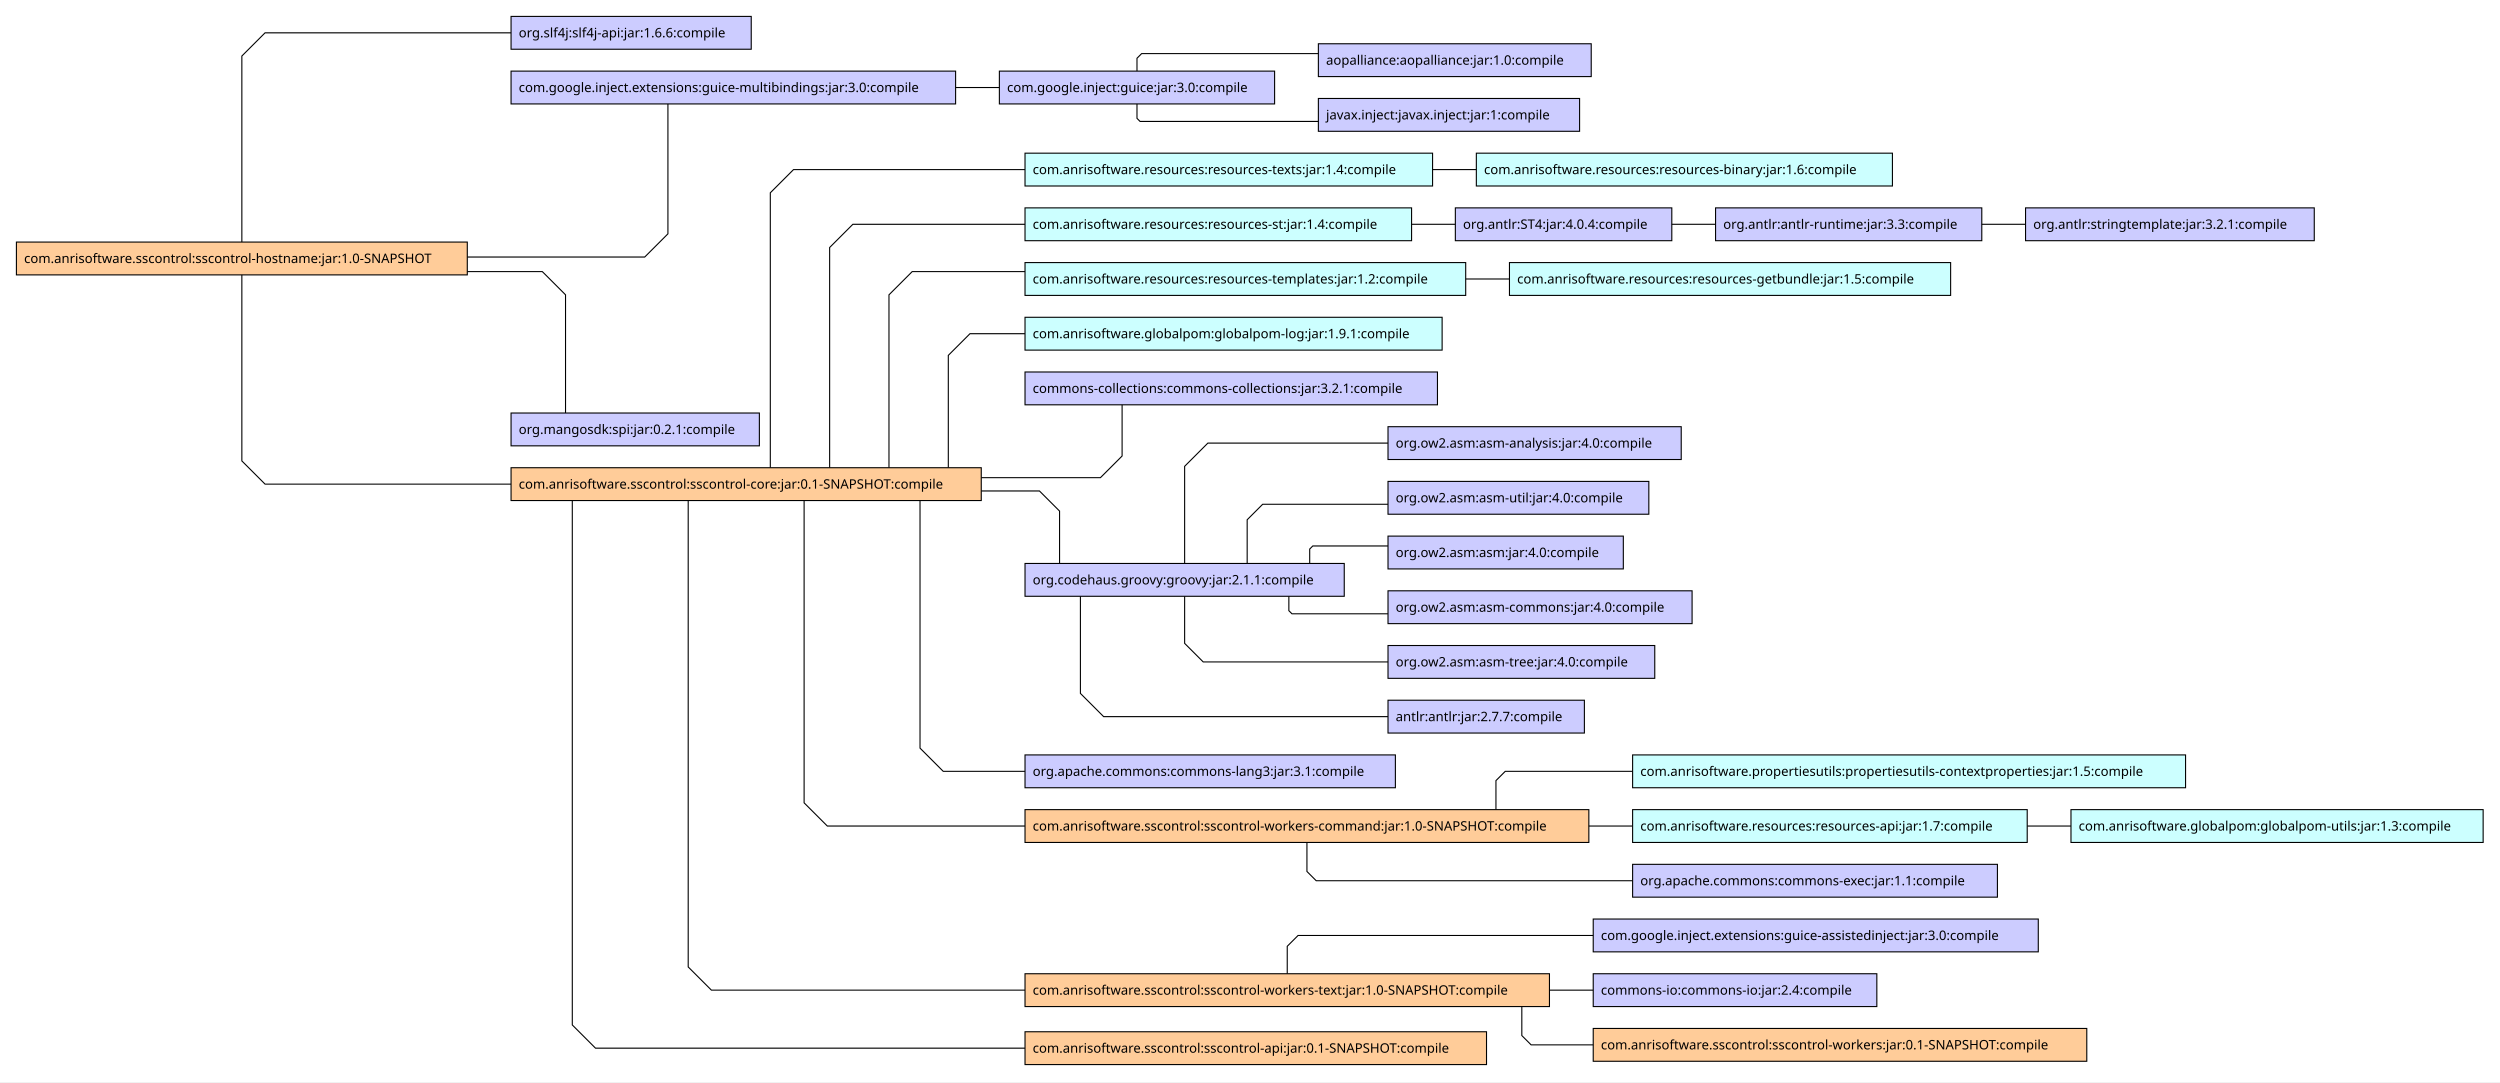
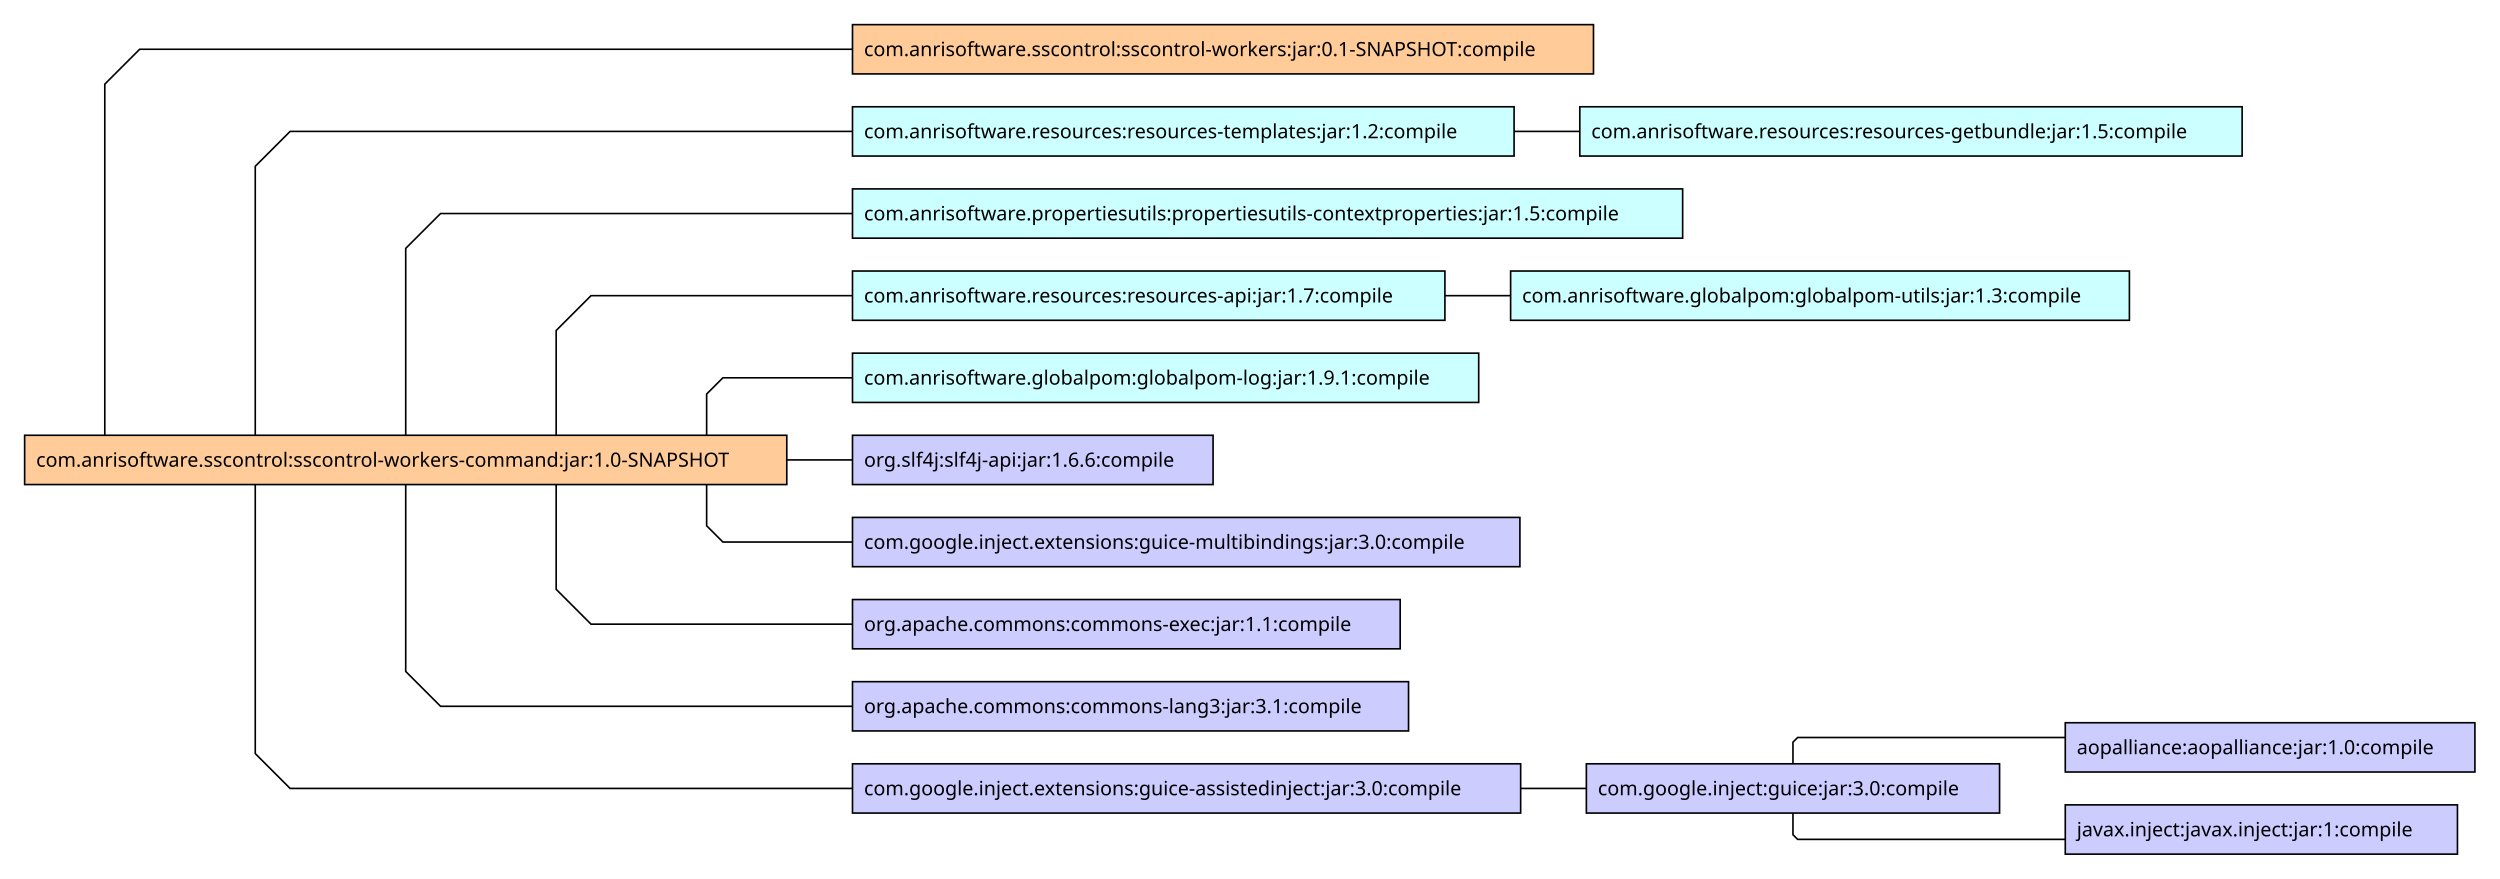
- <svg xmlns="http://www.w3.org/2000/svg" fill-opacity="1" color-rendering="auto" color-interpolation="auto" stroke="black" text-rendering="auto" stroke-linecap="square" width="2285" stroke-miterlimit="10" stroke-opacity="1" shape-rendering="auto" fill="black" stroke-dasharray="none" font-weight="normal" stroke-width="1" height="989" font-family="'Dialog'" font-style="normal" stroke-linejoin="miter" font-size="12" stroke-dashoffset="0" image-rendering="auto">
+ <svg xmlns="http://www.w3.org/2000/svg" fill-opacity="1" color-rendering="auto" color-interpolation="auto" stroke="black" text-rendering="auto" stroke-linecap="square" width="1522" stroke-miterlimit="10" stroke-opacity="1" shape-rendering="auto" fill="black" stroke-dasharray="none" font-weight="normal" stroke-width="1" height="535" font-family="'Dialog'" font-style="normal" stroke-linejoin="miter" font-size="12" stroke-dashoffset="0" image-rendering="auto">
  <defs id="genericDefs" />
  <g>
    <defs id="defs1">
      <clipPath clipPathUnits="userSpaceOnUse" id="clipPath1">
-         <path d="M0 0 L2285 0 L2285 989 L0 989 L0 0 Z" />
+         <path d="M0 0 L1522 0 L1522 535 L0 535 L0 0 Z" />
      </clipPath>
      <clipPath clipPathUnits="userSpaceOnUse" id="clipPath2">
-         <path d="M-15 -15 L2270 -15 L2270 974 L-15 974 L-15 -15 Z" />
+         <path d="M-15 -15 L1507 -15 L1507 520 L-15 520 L-15 -15 Z" />
      </clipPath>
    </defs>
    <g fill="white" transform="translate(15,15)" stroke="white">
-       <rect x="-15" width="2285" height="989" y="-15" clip-path="url(#clipPath2)" stroke="none" />
+       <rect x="-15" width="1522" height="535" y="-15" clip-path="url(#clipPath2)" stroke="none" />
    </g>
    <g fill="rgb(255,204,153)" transform="matrix(1,0,0,1,15,15)" stroke="rgb(255,204,153)">
-       <rect x="0" width="412.103" height="30" y="206.25" clip-path="url(#clipPath2)" stroke="none" />
+       <rect x="0" width="464" height="30" y="250" clip-path="url(#clipPath2)" stroke="none" />
    </g>
    <g stroke-miterlimit="1.45" font-family="sans-serif" transform="matrix(1,0,0,1,15,15)" stroke-linecap="butt">
-       <text x="7" xml:space="preserve" y="225.406" clip-path="url(#clipPath2)" stroke="none">com.anrisoftware.sscontrol:sscontrol-hostname:jar:1.0-SNAPSHOT</text>
-       <rect fill="none" x="0" width="412.103" height="30" y="206.25" clip-path="url(#clipPath2)" />
+       <text x="7" xml:space="preserve" y="269.156" clip-path="url(#clipPath2)" stroke="none">com.anrisoftware.sscontrol:sscontrol-workers-command:jar:1.0-SNAPSHOT</text>
+       <rect fill="none" x="0" width="464" height="30" y="250" clip-path="url(#clipPath2)" />
    </g>
    <g fill="rgb(255,204,153)" transform="matrix(1,0,0,1,15,15)" stroke="rgb(255,204,153)">
-       <rect x="452.103" width="429.764" height="30" y="412.5" clip-path="url(#clipPath2)" stroke="none" />
+       <rect x="504" width="451.115" height="30" y="0" clip-path="url(#clipPath2)" stroke="none" />
    </g>
    <g stroke-miterlimit="1.45" font-family="sans-serif" transform="matrix(1,0,0,1,15,15)" stroke-linecap="butt">
-       <text x="459.103" xml:space="preserve" y="431.656" clip-path="url(#clipPath2)" stroke="none">com.anrisoftware.sscontrol:sscontrol-core:jar:0.1-SNAPSHOT:compile</text>
-       <rect fill="none" x="452.103" width="429.764" height="30" y="412.5" clip-path="url(#clipPath2)" />
+       <text x="511" xml:space="preserve" y="19.156" clip-path="url(#clipPath2)" stroke="none">com.anrisoftware.sscontrol:sscontrol-workers:jar:0.1-SNAPSHOT:compile</text>
+       <rect fill="none" x="504" width="451.115" height="30" y="0" clip-path="url(#clipPath2)" />
    </g>
-     <g fill="rgb(255,204,153)" transform="matrix(1,0,0,1,15,15)" stroke="rgb(255,204,153)">
-       <rect x="921.867" width="421.812" height="30" y="928.026" clip-path="url(#clipPath2)" stroke="none" />
+     <g fill="rgb(204,204,255)" transform="matrix(1,0,0,1,15,15)" stroke="rgb(204,204,255)">
+       <rect x="504" width="406.777" height="30" y="450" clip-path="url(#clipPath2)" stroke="none" />
    </g>
    <g stroke-miterlimit="1.45" font-family="sans-serif" transform="matrix(1,0,0,1,15,15)" stroke-linecap="butt">
-       <text x="928.867" xml:space="preserve" y="947.182" clip-path="url(#clipPath2)" stroke="none">com.anrisoftware.sscontrol:sscontrol-api:jar:0.1-SNAPSHOT:compile</text>
-       <rect fill="none" x="921.867" width="421.812" height="30" y="928.026" clip-path="url(#clipPath2)" />
+       <text x="511" xml:space="preserve" y="469.156" clip-path="url(#clipPath2)" stroke="none">com.google.inject.extensions:guice-assistedinject:jar:3.0:compile</text>
+       <rect fill="none" x="504" width="406.777" height="30" y="450" clip-path="url(#clipPath2)" />
    </g>
-     <g fill="rgb(255,204,153)" transform="matrix(1,0,0,1,15,15)" stroke="rgb(255,204,153)">
-       <rect x="921.867" width="479.34" height="30" y="875" clip-path="url(#clipPath2)" stroke="none" />
+     <g fill="rgb(204,204,255)" transform="matrix(1,0,0,1,15,15)" stroke="rgb(204,204,255)">
+       <rect x="950.777" width="251.562" height="30" y="450" clip-path="url(#clipPath2)" stroke="none" />
    </g>
    <g stroke-miterlimit="1.45" font-family="sans-serif" transform="matrix(1,0,0,1,15,15)" stroke-linecap="butt">
-       <text x="928.867" xml:space="preserve" y="894.156" clip-path="url(#clipPath2)" stroke="none">com.anrisoftware.sscontrol:sscontrol-workers-text:jar:1.0-SNAPSHOT:compile</text>
-       <rect fill="none" x="921.867" width="479.34" height="30" y="875" clip-path="url(#clipPath2)" />
+       <text x="957.777" xml:space="preserve" y="469.156" clip-path="url(#clipPath2)" stroke="none">com.google.inject:guice:jar:3.0:compile</text>
+       <rect fill="none" x="950.777" width="251.562" height="30" y="450" clip-path="url(#clipPath2)" />
    </g>
-     <g fill="rgb(255,204,153)" transform="matrix(1,0,0,1,15,15)" stroke="rgb(255,204,153)">
-       <rect x="1441.207" width="451.115" height="30" y="925" clip-path="url(#clipPath2)" stroke="none" />
+     <g fill="rgb(204,204,255)" transform="matrix(1,0,0,1,15,15)" stroke="rgb(204,204,255)">
+       <rect x="1242.34" width="238.76" height="30" y="475" clip-path="url(#clipPath2)" stroke="none" />
    </g>
    <g stroke-miterlimit="1.45" font-family="sans-serif" transform="matrix(1,0,0,1,15,15)" stroke-linecap="butt">
-       <text x="1448.207" xml:space="preserve" y="944.156" clip-path="url(#clipPath2)" stroke="none">com.anrisoftware.sscontrol:sscontrol-workers:jar:0.1-SNAPSHOT:compile</text>
-       <rect fill="none" x="1441.207" width="451.115" height="30" y="925" clip-path="url(#clipPath2)" />
+       <text x="1249.34" xml:space="preserve" y="494.156" clip-path="url(#clipPath2)" stroke="none">javax.inject:javax.inject:jar:1:compile</text>
+       <rect fill="none" x="1242.34" width="238.76" height="30" y="475" clip-path="url(#clipPath2)" />
    </g>
    <g fill="rgb(204,204,255)" transform="matrix(1,0,0,1,15,15)" stroke="rgb(204,204,255)">
-       <rect x="1441.207" width="259.221" height="30" y="875" clip-path="url(#clipPath2)" stroke="none" />
+       <rect x="1242.34" width="249.389" height="30" y="425" clip-path="url(#clipPath2)" stroke="none" />
    </g>
    <g stroke-miterlimit="1.45" font-family="sans-serif" transform="matrix(1,0,0,1,15,15)" stroke-linecap="butt">
-       <text x="1448.207" xml:space="preserve" y="894.156" clip-path="url(#clipPath2)" stroke="none">commons-io:commons-io:jar:2.4:compile</text>
-       <rect fill="none" x="1441.207" width="259.221" height="30" y="875" clip-path="url(#clipPath2)" />
+       <text x="1249.34" xml:space="preserve" y="444.156" clip-path="url(#clipPath2)" stroke="none">aopalliance:aopalliance:jar:1.0:compile</text>
+       <rect fill="none" x="1242.34" width="249.389" height="30" y="425" clip-path="url(#clipPath2)" />
    </g>
    <g fill="rgb(204,204,255)" transform="matrix(1,0,0,1,15,15)" stroke="rgb(204,204,255)">
-       <rect x="1441.207" width="406.777" height="30" y="825" clip-path="url(#clipPath2)" stroke="none" />
+       <rect x="504" width="338.516" height="30" y="400" clip-path="url(#clipPath2)" stroke="none" />
    </g>
    <g stroke-miterlimit="1.45" font-family="sans-serif" transform="matrix(1,0,0,1,15,15)" stroke-linecap="butt">
-       <text x="1448.207" xml:space="preserve" y="844.156" clip-path="url(#clipPath2)" stroke="none">com.google.inject.extensions:guice-assistedinject:jar:3.0:compile</text>
-       <rect fill="none" x="1441.207" width="406.777" height="30" y="825" clip-path="url(#clipPath2)" />
+       <text x="511" xml:space="preserve" y="419.156" clip-path="url(#clipPath2)" stroke="none">org.apache.commons:commons-lang3:jar:3.1:compile</text>
+       <rect fill="none" x="504" width="338.516" height="30" y="400" clip-path="url(#clipPath2)" />
    </g>
-     <g fill="rgb(255,204,153)" transform="matrix(1,0,0,1,15,15)" stroke="rgb(255,204,153)">
-       <rect x="921.867" width="515.34" height="30" y="725" clip-path="url(#clipPath2)" stroke="none" />
+     <g fill="rgb(204,204,255)" transform="matrix(1,0,0,1,15,15)" stroke="rgb(204,204,255)">
+       <rect x="504" width="333.435" height="30" y="350" clip-path="url(#clipPath2)" stroke="none" />
    </g>
    <g stroke-miterlimit="1.45" font-family="sans-serif" transform="matrix(1,0,0,1,15,15)" stroke-linecap="butt">
-       <text x="928.867" xml:space="preserve" y="744.156" clip-path="url(#clipPath2)" stroke="none">com.anrisoftware.sscontrol:sscontrol-workers-command:jar:1.0-SNAPSHOT:compile</text>
-       <rect fill="none" x="921.867" width="515.34" height="30" y="725" clip-path="url(#clipPath2)" />
+       <text x="511" xml:space="preserve" y="369.156" clip-path="url(#clipPath2)" stroke="none">org.apache.commons:commons-exec:jar:1.1:compile</text>
+       <rect fill="none" x="504" width="333.435" height="30" y="350" clip-path="url(#clipPath2)" />
+     </g>
+     <g fill="rgb(204,255,255)" transform="matrix(1,0,0,1,15,15)" stroke="rgb(204,255,255)">
+       <rect x="504" width="381.231" height="30" y="200" clip-path="url(#clipPath2)" stroke="none" />
+     </g>
+     <g stroke-miterlimit="1.45" font-family="sans-serif" transform="matrix(1,0,0,1,15,15)" stroke-linecap="butt">
+       <text x="511" xml:space="preserve" y="219.156" clip-path="url(#clipPath2)" stroke="none">com.anrisoftware.globalpom:globalpom-log:jar:1.9.1:compile</text>
+       <rect fill="none" x="504" width="381.231" height="30" y="200" clip-path="url(#clipPath2)" />
+     </g>
+     <g fill="rgb(204,255,255)" transform="matrix(1,0,0,1,15,15)" stroke="rgb(204,255,255)">
+       <rect x="504" width="360.664" height="30" y="150" clip-path="url(#clipPath2)" stroke="none" />
+     </g>
+     <g stroke-miterlimit="1.45" font-family="sans-serif" transform="matrix(1,0,0,1,15,15)" stroke-linecap="butt">
+       <text x="511" xml:space="preserve" y="169.156" clip-path="url(#clipPath2)" stroke="none">com.anrisoftware.resources:resources-api:jar:1.7:compile</text>
+       <rect fill="none" x="504" width="360.664" height="30" y="150" clip-path="url(#clipPath2)" />
+     </g>
+     <g fill="rgb(204,255,255)" transform="matrix(1,0,0,1,15,15)" stroke="rgb(204,255,255)">
+       <rect x="904.664" width="376.719" height="30" y="150" clip-path="url(#clipPath2)" stroke="none" />
+     </g>
+     <g stroke-miterlimit="1.45" font-family="sans-serif" transform="matrix(1,0,0,1,15,15)" stroke-linecap="butt">
+       <text x="911.664" xml:space="preserve" y="169.156" clip-path="url(#clipPath2)" stroke="none">com.anrisoftware.globalpom:globalpom-utils:jar:1.3:compile</text>
+       <rect fill="none" x="904.664" width="376.719" height="30" y="150" clip-path="url(#clipPath2)" />
+     </g>
+     <g fill="rgb(204,255,255)" transform="matrix(1,0,0,1,15,15)" stroke="rgb(204,255,255)">
+       <rect x="504" width="505.397" height="30" y="100" clip-path="url(#clipPath2)" stroke="none" />
+     </g>
+     <g stroke-miterlimit="1.45" font-family="sans-serif" transform="matrix(1,0,0,1,15,15)" stroke-linecap="butt">
+       <text x="511" xml:space="preserve" y="119.156" clip-path="url(#clipPath2)" stroke="none">com.anrisoftware.propertiesutils:propertiesutils-contextproperties:jar:1.5:compile</text>
+       <rect fill="none" x="504" width="505.397" height="30" y="100" clip-path="url(#clipPath2)" />
    </g>
    <g fill="rgb(204,204,255)" transform="matrix(1,0,0,1,15,15)" stroke="rgb(204,204,255)">
-       <rect x="1477.207" width="333.435" height="30" y="775" clip-path="url(#clipPath2)" stroke="none" />
+       <rect x="504" width="406.32" height="30" y="300" clip-path="url(#clipPath2)" stroke="none" />
    </g>
    <g stroke-miterlimit="1.45" font-family="sans-serif" transform="matrix(1,0,0,1,15,15)" stroke-linecap="butt">
-       <text x="1484.207" xml:space="preserve" y="794.156" clip-path="url(#clipPath2)" stroke="none">org.apache.commons:commons-exec:jar:1.1:compile</text>
-       <rect fill="none" x="1477.207" width="333.435" height="30" y="775" clip-path="url(#clipPath2)" />
+       <text x="511" xml:space="preserve" y="319.156" clip-path="url(#clipPath2)" stroke="none">com.google.inject.extensions:guice-multibindings:jar:3.0:compile</text>
+       <rect fill="none" x="504" width="406.32" height="30" y="300" clip-path="url(#clipPath2)" />
    </g>
    <g fill="rgb(204,255,255)" transform="matrix(1,0,0,1,15,15)" stroke="rgb(204,255,255)">
-       <rect x="1477.207" width="360.664" height="30" y="725" clip-path="url(#clipPath2)" stroke="none" />
+       <rect x="504" width="402.781" height="30" y="50" clip-path="url(#clipPath2)" stroke="none" />
    </g>
    <g stroke-miterlimit="1.45" font-family="sans-serif" transform="matrix(1,0,0,1,15,15)" stroke-linecap="butt">
-       <text x="1484.207" xml:space="preserve" y="744.156" clip-path="url(#clipPath2)" stroke="none">com.anrisoftware.resources:resources-api:jar:1.7:compile</text>
-       <rect fill="none" x="1477.207" width="360.664" height="30" y="725" clip-path="url(#clipPath2)" />
+       <text x="511" xml:space="preserve" y="69.156" clip-path="url(#clipPath2)" stroke="none">com.anrisoftware.resources:resources-templates:jar:1.2:compile</text>
+       <rect fill="none" x="504" width="402.781" height="30" y="50" clip-path="url(#clipPath2)" />
    </g>
    <g fill="rgb(204,255,255)" transform="matrix(1,0,0,1,15,15)" stroke="rgb(204,255,255)">
-       <rect x="1877.871" width="376.719" height="30" y="725" clip-path="url(#clipPath2)" stroke="none" />
+       <rect x="946.781" width="403.227" height="30" y="50" clip-path="url(#clipPath2)" stroke="none" />
    </g>
    <g stroke-miterlimit="1.45" font-family="sans-serif" transform="matrix(1,0,0,1,15,15)" stroke-linecap="butt">
-       <text x="1884.871" xml:space="preserve" y="744.156" clip-path="url(#clipPath2)" stroke="none">com.anrisoftware.globalpom:globalpom-utils:jar:1.3:compile</text>
-       <rect fill="none" x="1877.871" width="376.719" height="30" y="725" clip-path="url(#clipPath2)" />
+       <text x="953.781" xml:space="preserve" y="69.156" clip-path="url(#clipPath2)" stroke="none">com.anrisoftware.resources:resources-getbundle:jar:1.5:compile</text>
+       <rect fill="none" x="946.781" width="403.227" height="30" y="50" clip-path="url(#clipPath2)" />
    </g>
-     <g fill="rgb(204,255,255)" transform="matrix(1,0,0,1,15,15)" stroke="rgb(204,255,255)">
-       <rect x="1477.207" width="505.397" height="30" y="675" clip-path="url(#clipPath2)" stroke="none" />
+     <g fill="rgb(204,204,255)" transform="matrix(1,0,0,1,15,15)" stroke="rgb(204,204,255)">
+       <rect x="504" width="219.523" height="30" y="250" clip-path="url(#clipPath2)" stroke="none" />
    </g>
    <g stroke-miterlimit="1.45" font-family="sans-serif" transform="matrix(1,0,0,1,15,15)" stroke-linecap="butt">
-       <text x="1484.207" xml:space="preserve" y="694.156" clip-path="url(#clipPath2)" stroke="none">com.anrisoftware.propertiesutils:propertiesutils-contextproperties:jar:1.5:compile</text>
-       <rect fill="none" x="1477.207" width="505.397" height="30" y="675" clip-path="url(#clipPath2)" />
-     </g>
-     <g fill="rgb(204,204,255)" transform="matrix(1,0,0,1,15,15)" stroke="rgb(204,204,255)">
-       <rect x="921.867" width="338.516" height="30" y="675" clip-path="url(#clipPath2)" stroke="none" />
-     </g>
-     <g stroke-miterlimit="1.45" font-family="sans-serif" transform="matrix(1,0,0,1,15,15)" stroke-linecap="butt">
-       <text x="928.867" xml:space="preserve" y="694.156" clip-path="url(#clipPath2)" stroke="none">org.apache.commons:commons-lang3:jar:3.1:compile</text>
-       <rect fill="none" x="921.867" width="338.516" height="30" y="675" clip-path="url(#clipPath2)" />
-     </g>
-     <g fill="rgb(204,204,255)" transform="matrix(1,0,0,1,15,15)" stroke="rgb(204,204,255)">
-       <rect x="921.867" width="291.775" height="30" y="500" clip-path="url(#clipPath2)" stroke="none" />
-     </g>
-     <g stroke-miterlimit="1.45" font-family="sans-serif" transform="matrix(1,0,0,1,15,15)" stroke-linecap="butt">
-       <text x="928.867" xml:space="preserve" y="519.156" clip-path="url(#clipPath2)" stroke="none">org.codehaus.groovy:groovy:jar:2.1.1:compile</text>
-       <rect fill="none" x="921.867" width="291.775" height="30" y="500" clip-path="url(#clipPath2)" />
-     </g>
-     <g fill="rgb(204,204,255)" transform="matrix(1,0,0,1,15,15)" stroke="rgb(204,204,255)">
-       <rect x="1253.643" width="179.486" height="30" y="625" clip-path="url(#clipPath2)" stroke="none" />
-     </g>
-     <g stroke-miterlimit="1.45" font-family="sans-serif" transform="matrix(1,0,0,1,15,15)" stroke-linecap="butt">
-       <text x="1260.643" xml:space="preserve" y="644.156" clip-path="url(#clipPath2)" stroke="none">antlr:antlr:jar:2.7.7:compile</text>
-       <rect fill="none" x="1253.643" width="179.486" height="30" y="625" clip-path="url(#clipPath2)" />
-     </g>
-     <g fill="rgb(204,204,255)" transform="matrix(1,0,0,1,15,15)" stroke="rgb(204,204,255)">
-       <rect x="1253.643" width="243.81" height="30" y="575" clip-path="url(#clipPath2)" stroke="none" />
-     </g>
-     <g stroke-miterlimit="1.45" font-family="sans-serif" transform="matrix(1,0,0,1,15,15)" stroke-linecap="butt">
-       <text x="1260.643" xml:space="preserve" y="594.156" clip-path="url(#clipPath2)" stroke="none">org.ow2.asm:asm-tree:jar:4.0:compile</text>
-       <rect fill="none" x="1253.643" width="243.81" height="30" y="575" clip-path="url(#clipPath2)" />
-     </g>
-     <g fill="rgb(204,204,255)" transform="matrix(1,0,0,1,15,15)" stroke="rgb(204,204,255)">
-       <rect x="1253.643" width="277.924" height="30" y="525" clip-path="url(#clipPath2)" stroke="none" />
-     </g>
-     <g stroke-miterlimit="1.45" font-family="sans-serif" transform="matrix(1,0,0,1,15,15)" stroke-linecap="butt">
-       <text x="1260.643" xml:space="preserve" y="544.156" clip-path="url(#clipPath2)" stroke="none">org.ow2.asm:asm-commons:jar:4.0:compile</text>
-       <rect fill="none" x="1253.643" width="277.924" height="30" y="525" clip-path="url(#clipPath2)" />
-     </g>
-     <g fill="rgb(204,204,255)" transform="matrix(1,0,0,1,15,15)" stroke="rgb(204,204,255)">
-       <rect x="1253.643" width="215.076" height="30" y="475" clip-path="url(#clipPath2)" stroke="none" />
-     </g>
-     <g stroke-miterlimit="1.45" font-family="sans-serif" transform="matrix(1,0,0,1,15,15)" stroke-linecap="butt">
-       <text x="1260.643" xml:space="preserve" y="494.156" clip-path="url(#clipPath2)" stroke="none">org.ow2.asm:asm:jar:4.0:compile</text>
-       <rect fill="none" x="1253.643" width="215.076" height="30" y="475" clip-path="url(#clipPath2)" />
-     </g>
-     <g fill="rgb(204,204,255)" transform="matrix(1,0,0,1,15,15)" stroke="rgb(204,204,255)">
-       <rect x="1253.643" width="238.385" height="30" y="425" clip-path="url(#clipPath2)" stroke="none" />
-     </g>
-     <g stroke-miterlimit="1.45" font-family="sans-serif" transform="matrix(1,0,0,1,15,15)" stroke-linecap="butt">
-       <text x="1260.643" xml:space="preserve" y="444.156" clip-path="url(#clipPath2)" stroke="none">org.ow2.asm:asm-util:jar:4.0:compile</text>
-       <rect fill="none" x="1253.643" width="238.385" height="30" y="425" clip-path="url(#clipPath2)" />
-     </g>
-     <g fill="rgb(204,204,255)" transform="matrix(1,0,0,1,15,15)" stroke="rgb(204,204,255)">
-       <rect x="1253.643" width="267.992" height="30" y="375" clip-path="url(#clipPath2)" stroke="none" />
-     </g>
-     <g stroke-miterlimit="1.45" font-family="sans-serif" transform="matrix(1,0,0,1,15,15)" stroke-linecap="butt">
-       <text x="1260.643" xml:space="preserve" y="394.156" clip-path="url(#clipPath2)" stroke="none">org.ow2.asm:asm-analysis:jar:4.0:compile</text>
-       <rect fill="none" x="1253.643" width="267.992" height="30" y="375" clip-path="url(#clipPath2)" />
-     </g>
-     <g fill="rgb(204,204,255)" transform="matrix(1,0,0,1,15,15)" stroke="rgb(204,204,255)">
-       <rect x="921.867" width="376.971" height="30" y="325" clip-path="url(#clipPath2)" stroke="none" />
-     </g>
-     <g stroke-miterlimit="1.45" font-family="sans-serif" transform="matrix(1,0,0,1,15,15)" stroke-linecap="butt">
-       <text x="928.867" xml:space="preserve" y="344.156" clip-path="url(#clipPath2)" stroke="none">commons-collections:commons-collections:jar:3.2.1:compile</text>
-       <rect fill="none" x="921.867" width="376.971" height="30" y="325" clip-path="url(#clipPath2)" />
-     </g>
-     <g fill="rgb(204,255,255)" transform="matrix(1,0,0,1,15,15)" stroke="rgb(204,255,255)">
-       <rect x="921.867" width="381.231" height="30" y="275" clip-path="url(#clipPath2)" stroke="none" />
-     </g>
-     <g stroke-miterlimit="1.45" font-family="sans-serif" transform="matrix(1,0,0,1,15,15)" stroke-linecap="butt">
-       <text x="928.867" xml:space="preserve" y="294.156" clip-path="url(#clipPath2)" stroke="none">com.anrisoftware.globalpom:globalpom-log:jar:1.9.1:compile</text>
-       <rect fill="none" x="921.867" width="381.231" height="30" y="275" clip-path="url(#clipPath2)" />
-     </g>
-     <g fill="rgb(204,255,255)" transform="matrix(1,0,0,1,15,15)" stroke="rgb(204,255,255)">
-       <rect x="921.867" width="402.781" height="30" y="225" clip-path="url(#clipPath2)" stroke="none" />
-     </g>
-     <g stroke-miterlimit="1.45" font-family="sans-serif" transform="matrix(1,0,0,1,15,15)" stroke-linecap="butt">
-       <text x="928.867" xml:space="preserve" y="244.156" clip-path="url(#clipPath2)" stroke="none">com.anrisoftware.resources:resources-templates:jar:1.2:compile</text>
-       <rect fill="none" x="921.867" width="402.781" height="30" y="225" clip-path="url(#clipPath2)" />
-     </g>
-     <g fill="rgb(204,255,255)" transform="matrix(1,0,0,1,15,15)" stroke="rgb(204,255,255)">
-       <rect x="1364.648" width="403.227" height="30" y="225" clip-path="url(#clipPath2)" stroke="none" />
-     </g>
-     <g stroke-miterlimit="1.45" font-family="sans-serif" transform="matrix(1,0,0,1,15,15)" stroke-linecap="butt">
-       <text x="1371.648" xml:space="preserve" y="244.156" clip-path="url(#clipPath2)" stroke="none">com.anrisoftware.resources:resources-getbundle:jar:1.5:compile</text>
-       <rect fill="none" x="1364.648" width="403.227" height="30" y="225" clip-path="url(#clipPath2)" />
-     </g>
-     <g fill="rgb(204,255,255)" transform="matrix(1,0,0,1,15,15)" stroke="rgb(204,255,255)">
-       <rect x="921.867" width="353.316" height="30" y="175" clip-path="url(#clipPath2)" stroke="none" />
-     </g>
-     <g stroke-miterlimit="1.45" font-family="sans-serif" transform="matrix(1,0,0,1,15,15)" stroke-linecap="butt">
-       <text x="928.867" xml:space="preserve" y="194.156" clip-path="url(#clipPath2)" stroke="none">com.anrisoftware.resources:resources-st:jar:1.4:compile</text>
-       <rect fill="none" x="921.867" width="353.316" height="30" y="175" clip-path="url(#clipPath2)" />
-     </g>
-     <g fill="rgb(204,204,255)" transform="matrix(1,0,0,1,15,15)" stroke="rgb(204,204,255)">
-       <rect x="1315.184" width="197.844" height="30" y="175" clip-path="url(#clipPath2)" stroke="none" />
-     </g>
-     <g stroke-miterlimit="1.45" font-family="sans-serif" transform="matrix(1,0,0,1,15,15)" stroke-linecap="butt">
-       <text x="1322.184" xml:space="preserve" y="194.156" clip-path="url(#clipPath2)" stroke="none">org.antlr:ST4:jar:4.0.4:compile</text>
-       <rect fill="none" x="1315.184" width="197.844" height="30" y="175" clip-path="url(#clipPath2)" />
-     </g>
-     <g fill="rgb(204,204,255)" transform="matrix(1,0,0,1,15,15)" stroke="rgb(204,204,255)">
-       <rect x="1553.027" width="243.33" height="30" y="175" clip-path="url(#clipPath2)" stroke="none" />
-     </g>
-     <g stroke-miterlimit="1.45" font-family="sans-serif" transform="matrix(1,0,0,1,15,15)" stroke-linecap="butt">
-       <text x="1560.027" xml:space="preserve" y="194.156" clip-path="url(#clipPath2)" stroke="none">org.antlr:antlr-runtime:jar:3.3:compile</text>
-       <rect fill="none" x="1553.027" width="243.33" height="30" y="175" clip-path="url(#clipPath2)" />
-     </g>
-     <g fill="rgb(204,204,255)" transform="matrix(1,0,0,1,15,15)" stroke="rgb(204,204,255)">
-       <rect x="1836.357" width="263.879" height="30" y="175" clip-path="url(#clipPath2)" stroke="none" />
-     </g>
-     <g stroke-miterlimit="1.45" font-family="sans-serif" transform="matrix(1,0,0,1,15,15)" stroke-linecap="butt">
-       <text x="1843.357" xml:space="preserve" y="194.156" clip-path="url(#clipPath2)" stroke="none">org.antlr:stringtemplate:jar:3.2.1:compile</text>
-       <rect fill="none" x="1836.357" width="263.879" height="30" y="175" clip-path="url(#clipPath2)" />
-     </g>
-     <g fill="rgb(204,255,255)" transform="matrix(1,0,0,1,15,15)" stroke="rgb(204,255,255)">
-       <rect x="921.867" width="372.506" height="30" y="125" clip-path="url(#clipPath2)" stroke="none" />
-     </g>
-     <g stroke-miterlimit="1.45" font-family="sans-serif" transform="matrix(1,0,0,1,15,15)" stroke-linecap="butt">
-       <text x="928.867" xml:space="preserve" y="144.156" clip-path="url(#clipPath2)" stroke="none">com.anrisoftware.resources:resources-texts:jar:1.4:compile</text>
-       <rect fill="none" x="921.867" width="372.506" height="30" y="125" clip-path="url(#clipPath2)" />
-     </g>
-     <g fill="rgb(204,255,255)" transform="matrix(1,0,0,1,15,15)" stroke="rgb(204,255,255)">
-       <rect x="1334.373" width="380.305" height="30" y="125" clip-path="url(#clipPath2)" stroke="none" />
-     </g>
-     <g stroke-miterlimit="1.45" font-family="sans-serif" transform="matrix(1,0,0,1,15,15)" stroke-linecap="butt">
-       <text x="1341.373" xml:space="preserve" y="144.156" clip-path="url(#clipPath2)" stroke="none">com.anrisoftware.resources:resources-binary:jar:1.6:compile</text>
-       <rect fill="none" x="1334.373" width="380.305" height="30" y="125" clip-path="url(#clipPath2)" />
-     </g>
-     <g fill="rgb(204,204,255)" transform="matrix(1,0,0,1,15,15)" stroke="rgb(204,204,255)">
-       <rect x="452.103" width="226.959" height="30" y="362.5" clip-path="url(#clipPath2)" stroke="none" />
-     </g>
-     <g stroke-miterlimit="1.45" font-family="sans-serif" transform="matrix(1,0,0,1,15,15)" stroke-linecap="butt">
-       <text x="459.103" xml:space="preserve" y="381.656" clip-path="url(#clipPath2)" stroke="none">org.mangosdk:spi:jar:0.2.1:compile</text>
-       <rect fill="none" x="452.103" width="226.959" height="30" y="362.5" clip-path="url(#clipPath2)" />
-     </g>
-     <g fill="rgb(204,204,255)" transform="matrix(1,0,0,1,15,15)" stroke="rgb(204,204,255)">
-       <rect x="452.103" width="406.32" height="30" y="50" clip-path="url(#clipPath2)" stroke="none" />
-     </g>
-     <g stroke-miterlimit="1.45" font-family="sans-serif" transform="matrix(1,0,0,1,15,15)" stroke-linecap="butt">
-       <text x="459.103" xml:space="preserve" y="69.156" clip-path="url(#clipPath2)" stroke="none">com.google.inject.extensions:guice-multibindings:jar:3.0:compile</text>
-       <rect fill="none" x="452.103" width="406.32" height="30" y="50" clip-path="url(#clipPath2)" />
-     </g>
-     <g fill="rgb(204,204,255)" transform="matrix(1,0,0,1,15,15)" stroke="rgb(204,204,255)">
-       <rect x="898.424" width="251.562" height="30" y="50" clip-path="url(#clipPath2)" stroke="none" />
-     </g>
-     <g stroke-miterlimit="1.45" font-family="sans-serif" transform="matrix(1,0,0,1,15,15)" stroke-linecap="butt">
-       <text x="905.424" xml:space="preserve" y="69.156" clip-path="url(#clipPath2)" stroke="none">com.google.inject:guice:jar:3.0:compile</text>
-       <rect fill="none" x="898.424" width="251.562" height="30" y="50" clip-path="url(#clipPath2)" />
-     </g>
-     <g fill="rgb(204,204,255)" transform="matrix(1,0,0,1,15,15)" stroke="rgb(204,204,255)">
-       <rect x="1189.986" width="238.76" height="30" y="75" clip-path="url(#clipPath2)" stroke="none" />
-     </g>
-     <g stroke-miterlimit="1.45" font-family="sans-serif" transform="matrix(1,0,0,1,15,15)" stroke-linecap="butt">
-       <text x="1196.986" xml:space="preserve" y="94.156" clip-path="url(#clipPath2)" stroke="none">javax.inject:javax.inject:jar:1:compile</text>
-       <rect fill="none" x="1189.986" width="238.76" height="30" y="75" clip-path="url(#clipPath2)" />
-     </g>
-     <g fill="rgb(204,204,255)" transform="matrix(1,0,0,1,15,15)" stroke="rgb(204,204,255)">
-       <rect x="1189.986" width="249.389" height="30" y="25" clip-path="url(#clipPath2)" stroke="none" />
-     </g>
-     <g stroke-miterlimit="1.45" font-family="sans-serif" transform="matrix(1,0,0,1,15,15)" stroke-linecap="butt">
-       <text x="1196.986" xml:space="preserve" y="44.156" clip-path="url(#clipPath2)" stroke="none">aopalliance:aopalliance:jar:1.0:compile</text>
-       <rect fill="none" x="1189.986" width="249.389" height="30" y="25" clip-path="url(#clipPath2)" />
-     </g>
-     <g fill="rgb(204,204,255)" transform="matrix(1,0,0,1,15,15)" stroke="rgb(204,204,255)">
-       <rect x="452.103" width="219.523" height="30" y="0" clip-path="url(#clipPath2)" stroke="none" />
-     </g>
-     <g stroke-miterlimit="1.45" font-family="sans-serif" transform="matrix(1,0,0,1,15,15)" stroke-linecap="butt">
-       <text x="459.103" xml:space="preserve" y="19.156" clip-path="url(#clipPath2)" stroke="none">org.slf4j:slf4j-api:jar:1.6.6:compile</text>
-       <rect fill="none" x="452.103" width="219.523" height="30" y="0" clip-path="url(#clipPath2)" />
-       <path fill="none" d="M206.052 236.25 L206.052 406.287 L227.265 427.5 L452.076 427.5" clip-path="url(#clipPath2)" />
-       <path fill="none" d="M508.074 442.5 L508.074 921.813 L529.287 943.026 L921.819 943.026" clip-path="url(#clipPath2)" />
-       <path fill="none" d="M614.015 442.5 L614.015 868.787 L635.228 890 L921.832 890" clip-path="url(#clipPath2)" />
-       <path fill="none" d="M1375.943 905 L1375.943 931.515 L1384.429 940 L1441.179 940" clip-path="url(#clipPath2)" />
-       <path fill="none" d="M1401.207 890 L1441.168 890" clip-path="url(#clipPath2)" />
-       <path fill="none" d="M1161.537 874.951 L1161.537 849.899 L1171.437 840 L1441.174 840" clip-path="url(#clipPath2)" />
-       <path fill="none" d="M719.956 442.5 L719.956 718.787 L741.169 740 L921.823 740" clip-path="url(#clipPath2)" />
-       <path fill="none" d="M1179.537 755 L1179.537 781.515 L1188.022 790 L1477.172 790" clip-path="url(#clipPath2)" />
-       <path fill="none" d="M1437.207 740 L1477.168 740" clip-path="url(#clipPath2)" />
-       <path fill="none" d="M1837.871 740 L1877.832 740" clip-path="url(#clipPath2)" />
-       <path fill="none" d="M1352.295 724.974 L1352.295 698.485 L1360.78 690 L1477.179 690" clip-path="url(#clipPath2)" />
-       <path fill="none" d="M825.897 442.5 L825.897 668.787 L847.11 690 L921.831 690" clip-path="url(#clipPath2)" />
-       <path fill="none" d="M881.867 433.75 L935.06 433.75 L953.445 452.135 L953.445 499.953" clip-path="url(#clipPath2)" />
-       <path fill="none" d="M972.496 530 L972.496 618.787 L993.71 640 L1253.611 640" clip-path="url(#clipPath2)" />
-       <path fill="none" d="M1067.755 530 L1067.755 573.029 L1084.726 590 L1253.601 590" clip-path="url(#clipPath2)" />
-       <path fill="none" d="M1163.013 530 L1163.013 543.172 L1165.842 546 L1253.6 546" clip-path="url(#clipPath2)" />
-       <path fill="none" d="M1182.065 499.974 L1182.065 486.828 L1184.893 484 L1253.609 484" clip-path="url(#clipPath2)" />
-       <path fill="none" d="M1124.91 499.961 L1124.91 460.059 L1139.052 445.917 L1253.615 445.917" clip-path="url(#clipPath2)" />
-       <path fill="none" d="M1067.755 499.957 L1067.755 411.213 L1088.968 390 L1253.602 390" clip-path="url(#clipPath2)" />
-       <path fill="none" d="M881.867 421.583 L990.801 421.583 L1010.6 401.784 L1010.6 355" clip-path="url(#clipPath2)" />
-       <path fill="none" d="M851.752 412.475 L851.752 309.799 L871.551 290 L921.818 290" clip-path="url(#clipPath2)" />
-       <path fill="none" d="M797.522 412.461 L797.522 254.463 L818.736 233.25 L921.842 233.25" clip-path="url(#clipPath2)" />
-       <path fill="none" d="M1324.648 240 L1364.609 240" clip-path="url(#clipPath2)" />
-       <path fill="none" d="M743.292 412.451 L743.292 211.213 L764.506 190 L921.829 190" clip-path="url(#clipPath2)" />
-       <path fill="none" d="M1275.184 190 L1315.145 190" clip-path="url(#clipPath2)" />
-       <path fill="none" d="M1513.027 190 L1552.988 190" clip-path="url(#clipPath2)" />
-       <path fill="none" d="M1796.357 190 L1836.318 190" clip-path="url(#clipPath2)" />
-       <path fill="none" d="M689.062 412.469 L689.062 161.213 L710.276 140 L921.841 140" clip-path="url(#clipPath2)" />
-       <path fill="none" d="M1294.373 140 L1334.334 140" clip-path="url(#clipPath2)" />
-       <path fill="none" d="M412.103 233.25 L480.682 233.25 L501.895 254.463 L501.895 362.474" clip-path="url(#clipPath2)" />
-       <path fill="none" d="M412.103 219.938 L574.266 219.938 L595.479 198.724 L595.479 80" clip-path="url(#clipPath2)" />
-       <path fill="none" d="M858.424 65 L898.385 65" clip-path="url(#clipPath2)" />
-       <path fill="none" d="M1024.205 80 L1024.205 93.172 L1027.033 96 L1189.947 96" clip-path="url(#clipPath2)" />
-       <path fill="none" d="M1024.205 49.954 L1024.205 38.243 L1028.448 34 L1189.947 34" clip-path="url(#clipPath2)" />
-       <path fill="none" d="M206.052 206.208 L206.052 36.213 L227.265 15 L452.076 15" clip-path="url(#clipPath2)" />
+       <text x="511" xml:space="preserve" y="269.156" clip-path="url(#clipPath2)" stroke="none">org.slf4j:slf4j-api:jar:1.6.6:compile</text>
+       <rect fill="none" x="504" width="219.523" height="30" y="250" clip-path="url(#clipPath2)" />
+       <path fill="none" d="M48.8 249.974 L48.8 36.213 L70.013 15 L503.974 15" clip-path="url(#clipPath2)" />
+       <path fill="none" d="M140.4 280 L140.4 443.787 L161.613 465 L503.958 465" clip-path="url(#clipPath2)" />
+       <path fill="none" d="M910.777 465 L950.738 465" clip-path="url(#clipPath2)" />
+       <path fill="none" d="M1076.559 480 L1076.559 493.172 L1079.387 496 L1242.3 496" clip-path="url(#clipPath2)" />
+       <path fill="none" d="M1076.559 449.974 L1076.559 436.828 L1079.387 434 L1242.3 434" clip-path="url(#clipPath2)" />
+       <path fill="none" d="M232 280 L232 393.787 L253.213 415 L503.969 415" clip-path="url(#clipPath2)" />
+       <path fill="none" d="M323.6 280 L323.6 343.787 L344.813 365 L503.961 365" clip-path="url(#clipPath2)" />
+       <path fill="none" d="M415.2 249.951 L415.2 224.899 L425.099 215 L503.962 215" clip-path="url(#clipPath2)" />
+       <path fill="none" d="M323.6 249.969 L323.6 186.213 L344.813 165 L503.961 165" clip-path="url(#clipPath2)" />
+       <path fill="none" d="M864.664 165 L904.625 165" clip-path="url(#clipPath2)" />
+       <path fill="none" d="M232 249.972 L232 136.213 L253.213 115 L503.969 115" clip-path="url(#clipPath2)" />
+       <path fill="none" d="M415.2 280 L415.2 305.101 L425.099 315 L503.962 315" clip-path="url(#clipPath2)" />
+       <path fill="none" d="M140.4 249.96 L140.4 86.213 L161.613 65 L503.958 65" clip-path="url(#clipPath2)" />
+       <path fill="none" d="M906.781 65 L946.742 65" clip-path="url(#clipPath2)" />
+       <path fill="none" d="M464 265 L503.961 265" clip-path="url(#clipPath2)" />
    </g>
  </g>
</svg>
